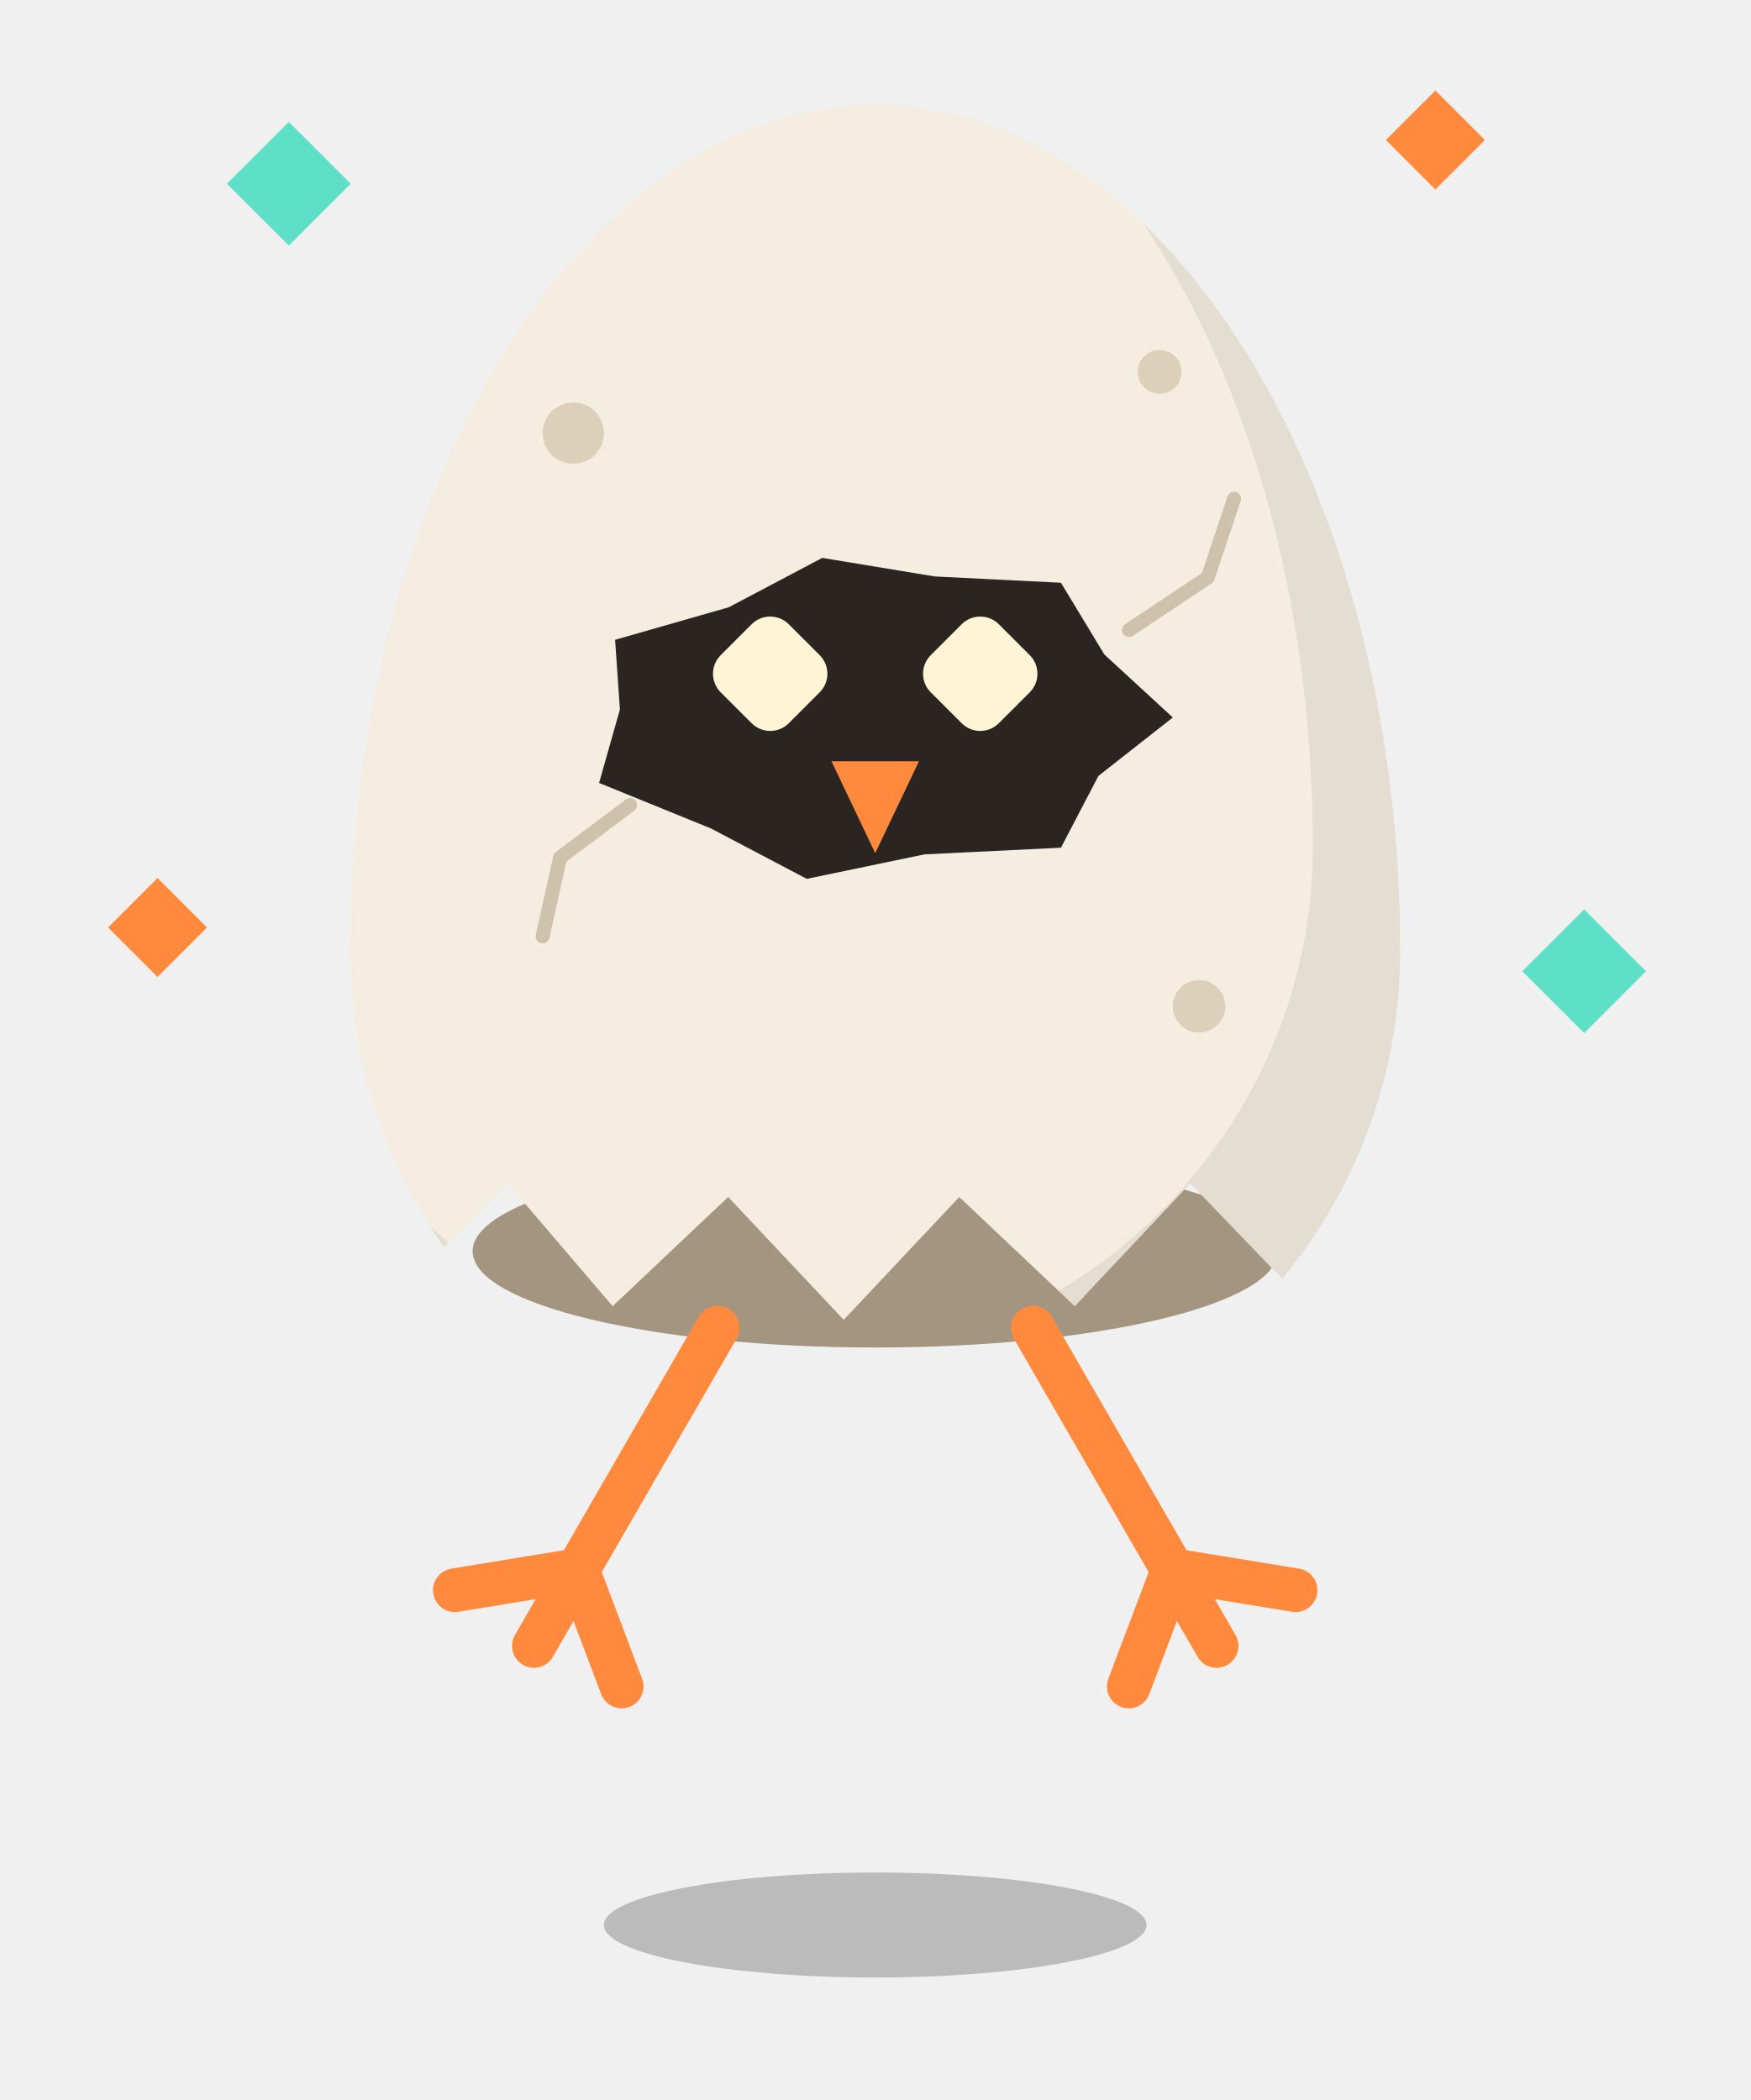
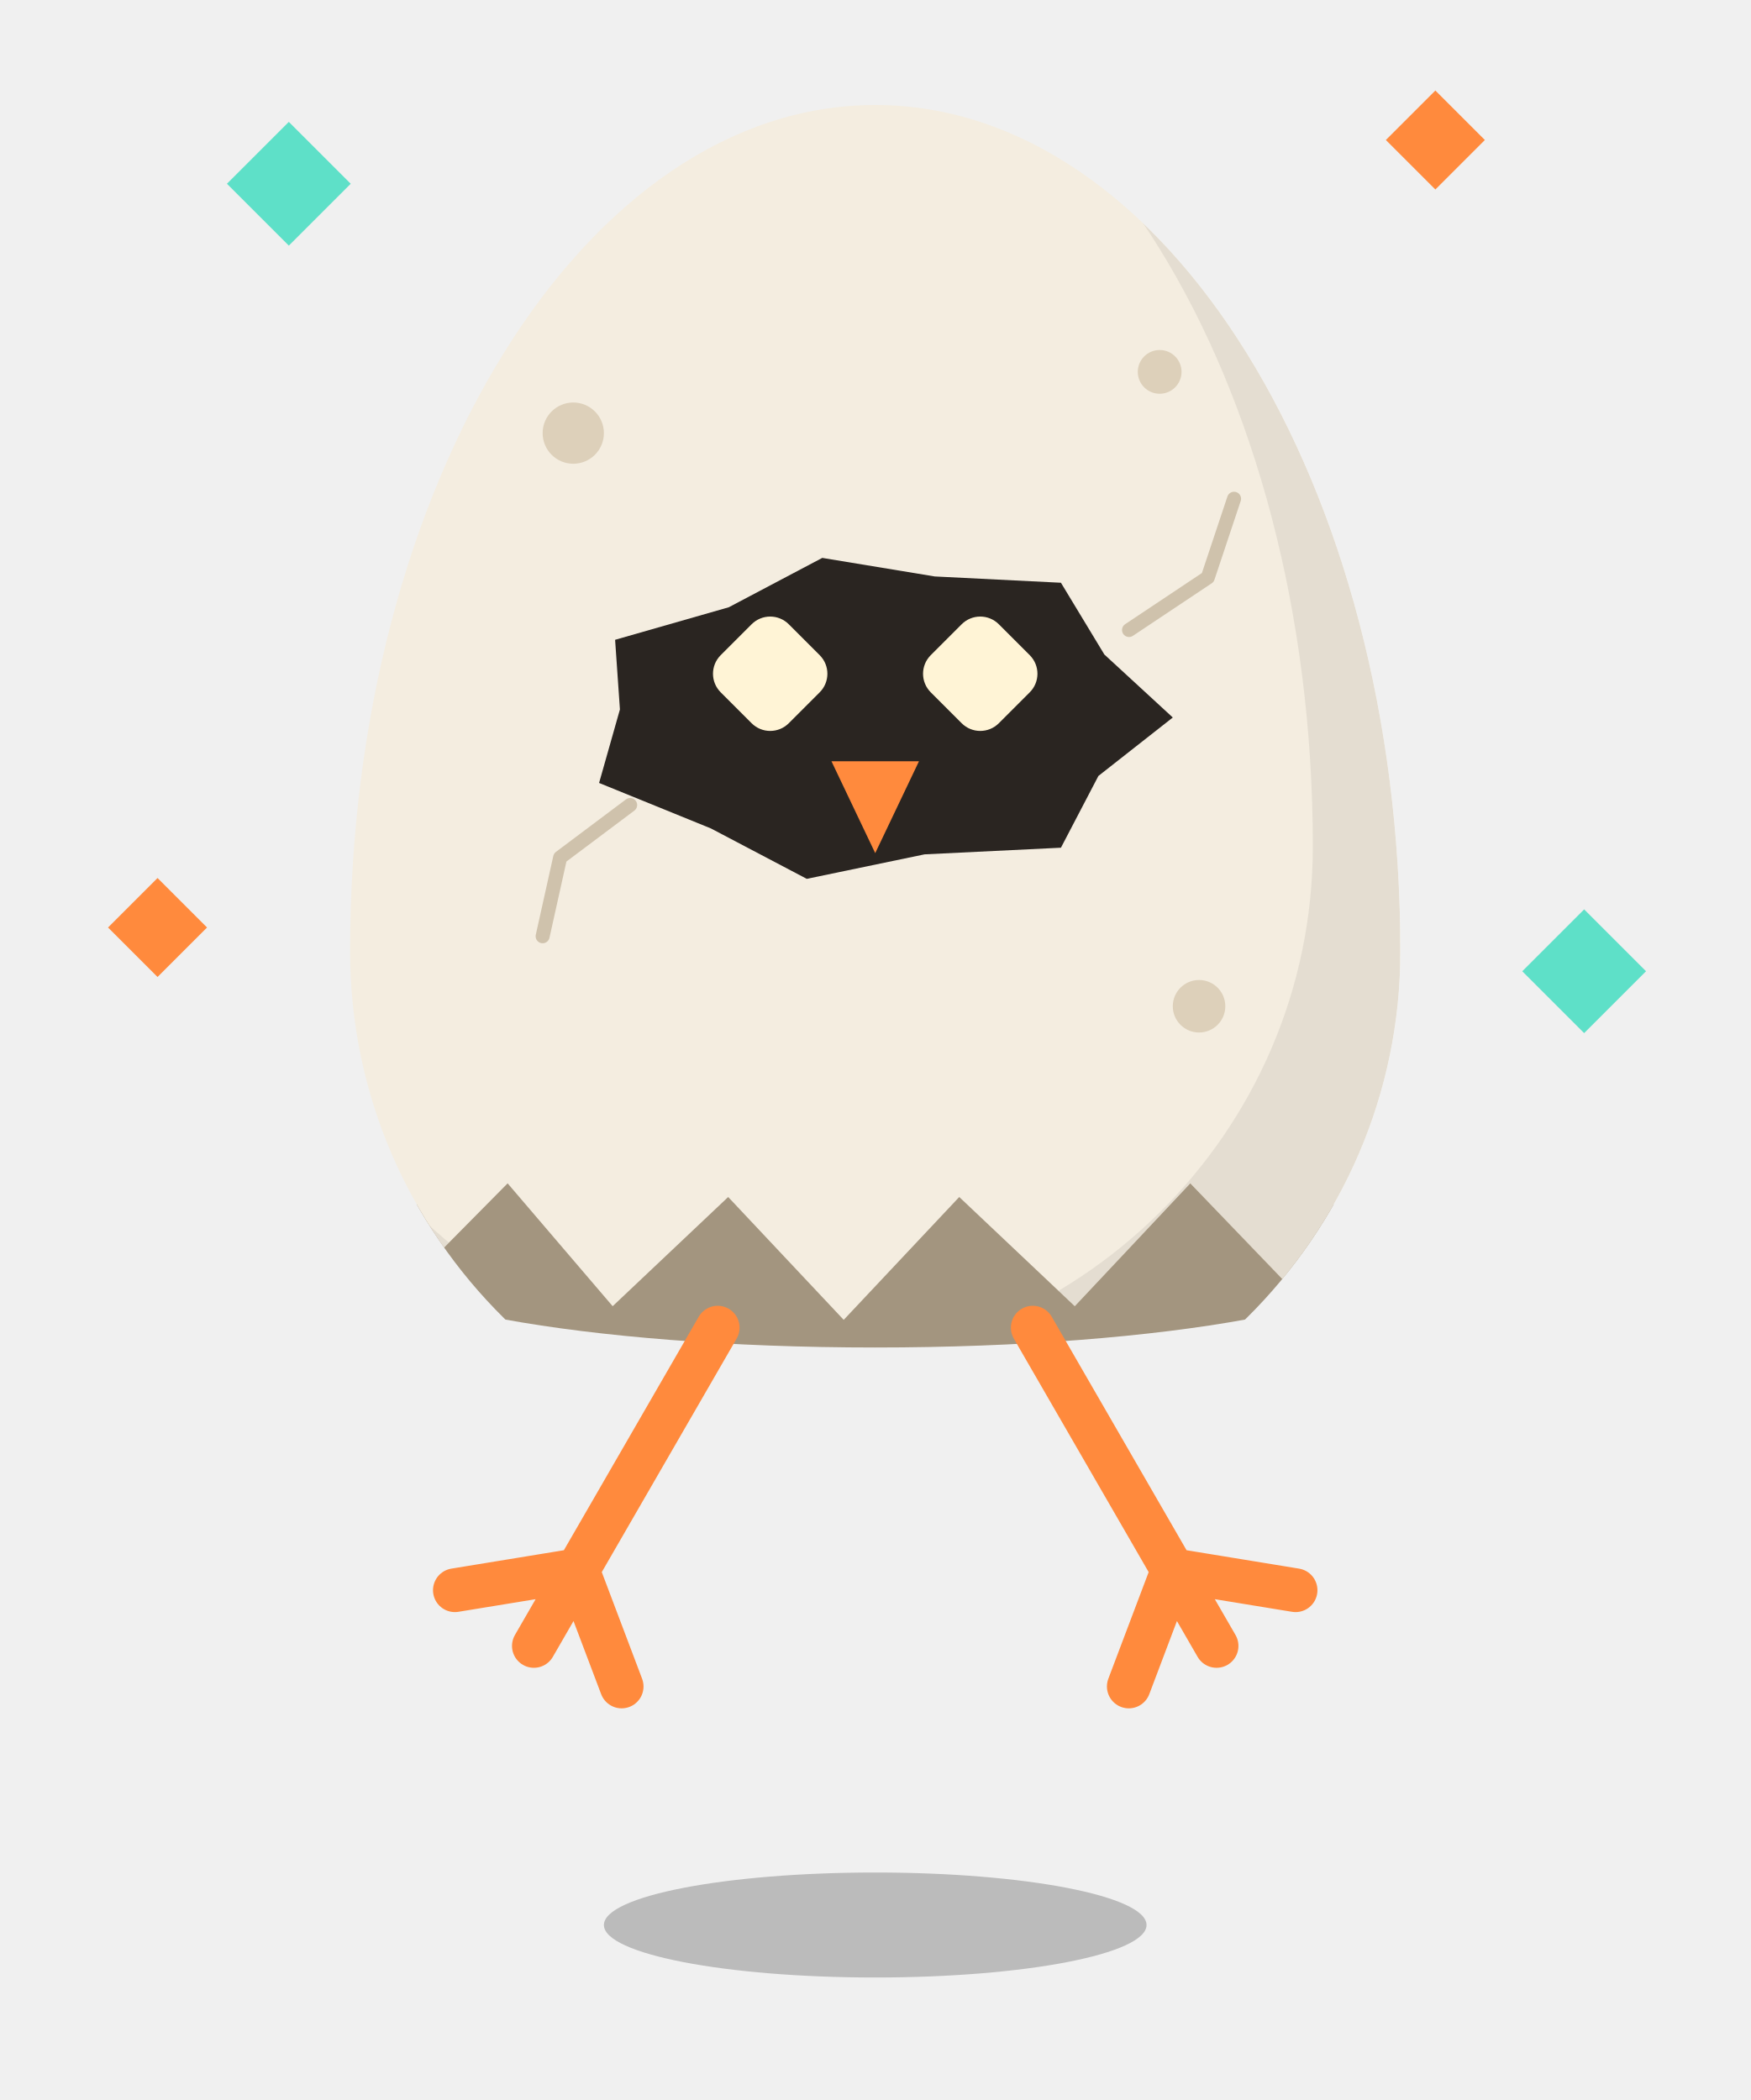
<svg xmlns="http://www.w3.org/2000/svg" viewBox="-10 -30 200 240" width="400" height="480" role="img" aria-label="Optik, kutlama">
  <defs>
+     <clipPath id="yumurta">
+       <path d="M30 102.72A60 96.72 0 0 1 150 102.72A60 59.28 0 0 1 30 102.72Z" />
+     </clipPath>
    <clipPath id="kirik">
      <polygon points="30,6 150,6 150,130.8 138,141.72 126,129.24 112.8,143.28 99.6,130.8 86.4,144.84 73.2,130.8 60,143.28 48,129.24 37.2,140.16 30,130.8" />
    </clipPath>
    <mask id="golgeMaske">
      <path d="M30 102.72A60 96.72 0 0 1 150 102.72A60 59.28 0 0 1 30 102.72Z" fill="#fff" />
      <path d="M30 102.72A60 96.72 0 0 1 150 102.72A60 59.28 0 0 1 30 102.72Z" fill="#000" transform="translate(-10 -12)" />
    </mask>
    <clipPath id="delik">
      <polygon points="124.00,76.00 115.50,82.68 111.22,90.88 95.64,91.64 82.18,94.44 71.23,88.68 58.45,83.48 60.83,75.08 60.28,67.12 73.27,63.40 83.95,57.76 96.80,59.88 111.22,60.60 116.18,68.80" />
    </clipPath>
  </defs>
  <ellipse id="golge" cx="90" cy="190" rx="31" ry="6" fill="#000000" opacity="0.22" />
  <g id="govde-ve-bacaklar" transform="translate(0 -24)">
    <g id="ic-duvar">
-       <ellipse cx="90" cy="137" rx="46" ry="11" fill="#A3957F" />
+       <ellipse cx="90" cy="137" rx="60" ry="11" fill="#A3957F" clip-path="url(#yumurta)" />
    </g>
    <g id="bacaklar">
      <path id="bacak-sol" d="M73 146V178M73 178L62 187M73 178V188M73 178L84 187" transform="rotate(30 73 144)" fill="none" stroke="#FF8A3D" stroke-width="5" stroke-linecap="round" stroke-linejoin="round" />
      <path id="bacak-sag" d="M107 146V178M107 178L96 187M107 178V188M107 178L118 187" transform="rotate(-30 107 144)" fill="none" stroke="#FF8A3D" stroke-width="5" stroke-linecap="round" stroke-linejoin="round" />
    </g>
    <g id="kabuk">
      <g clip-path="url(#kirik)">
        <path d="M30 102.72A60 96.72 0 0 1 150 102.72A60 59.28 0 0 1 30 102.72Z" fill="#F4EDE0" />
        <path d="M30 102.72A60 96.72 0 0 1 150 102.72A60 59.28 0 0 1 30 102.72Z" fill="#000000" opacity="0.07" mask="url(#golgeMaske)" />
        <circle cx="55.5" cy="43.5" r="3.5" fill="#DDD0BA" />
        <circle cx="122.5" cy="36.5" r="2.5" fill="#DDD0BA" />
        <circle cx="127" cy="109" r="3" fill="#DDD0BA" />
        <path id="catlaklar" d="M119 66L128 60L131 51M62 86L54 92L52 101" fill="none" stroke="#CFC2AC" stroke-width="1.6" stroke-linecap="round" stroke-linejoin="round" />
        <polygon points="124.00,76.00 115.50,82.68 111.22,90.88 95.64,91.64 82.18,94.44 71.23,88.68 58.45,83.48 60.83,75.08 60.28,67.12 73.27,63.40 83.95,57.76 96.80,59.88 111.22,60.60 116.18,68.80" fill="#2A2521" />
        <g id="yuz" clip-path="url(#delik)">
          <g id="gozler">
            <rect x="72.50" y="65.50" width="11" height="11" rx="3" fill="#FFF4D6" transform="rotate(45 78.00 71.00)" />
            <rect x="96.50" y="65.50" width="11" height="11" rx="3" fill="#FFF4D6" transform="rotate(45 102.00 71.00)" />
          </g>
          <path id="gaga" d="M85 81H95L90 91.50Z" fill="#FF8A3D" />
        </g>
      </g>
    </g>
  </g>
  <g id="ekler">
    <rect x="18" y="-14" width="10" height="10" fill="#5EE0C8" transform="rotate(45 23.0 -9.0)" />
    <rect x="150" y="-18" width="8" height="8" fill="#FF8A3D" transform="rotate(45 154.0 -14.0)" />
    <rect x="4" y="72" width="8" height="8" fill="#FF8A3D" transform="rotate(45 8.0 76.0)" />
    <rect x="166" y="76" width="10" height="10" fill="#5EE0C8" transform="rotate(45 171.0 81.0)" />
  </g>
</svg>
